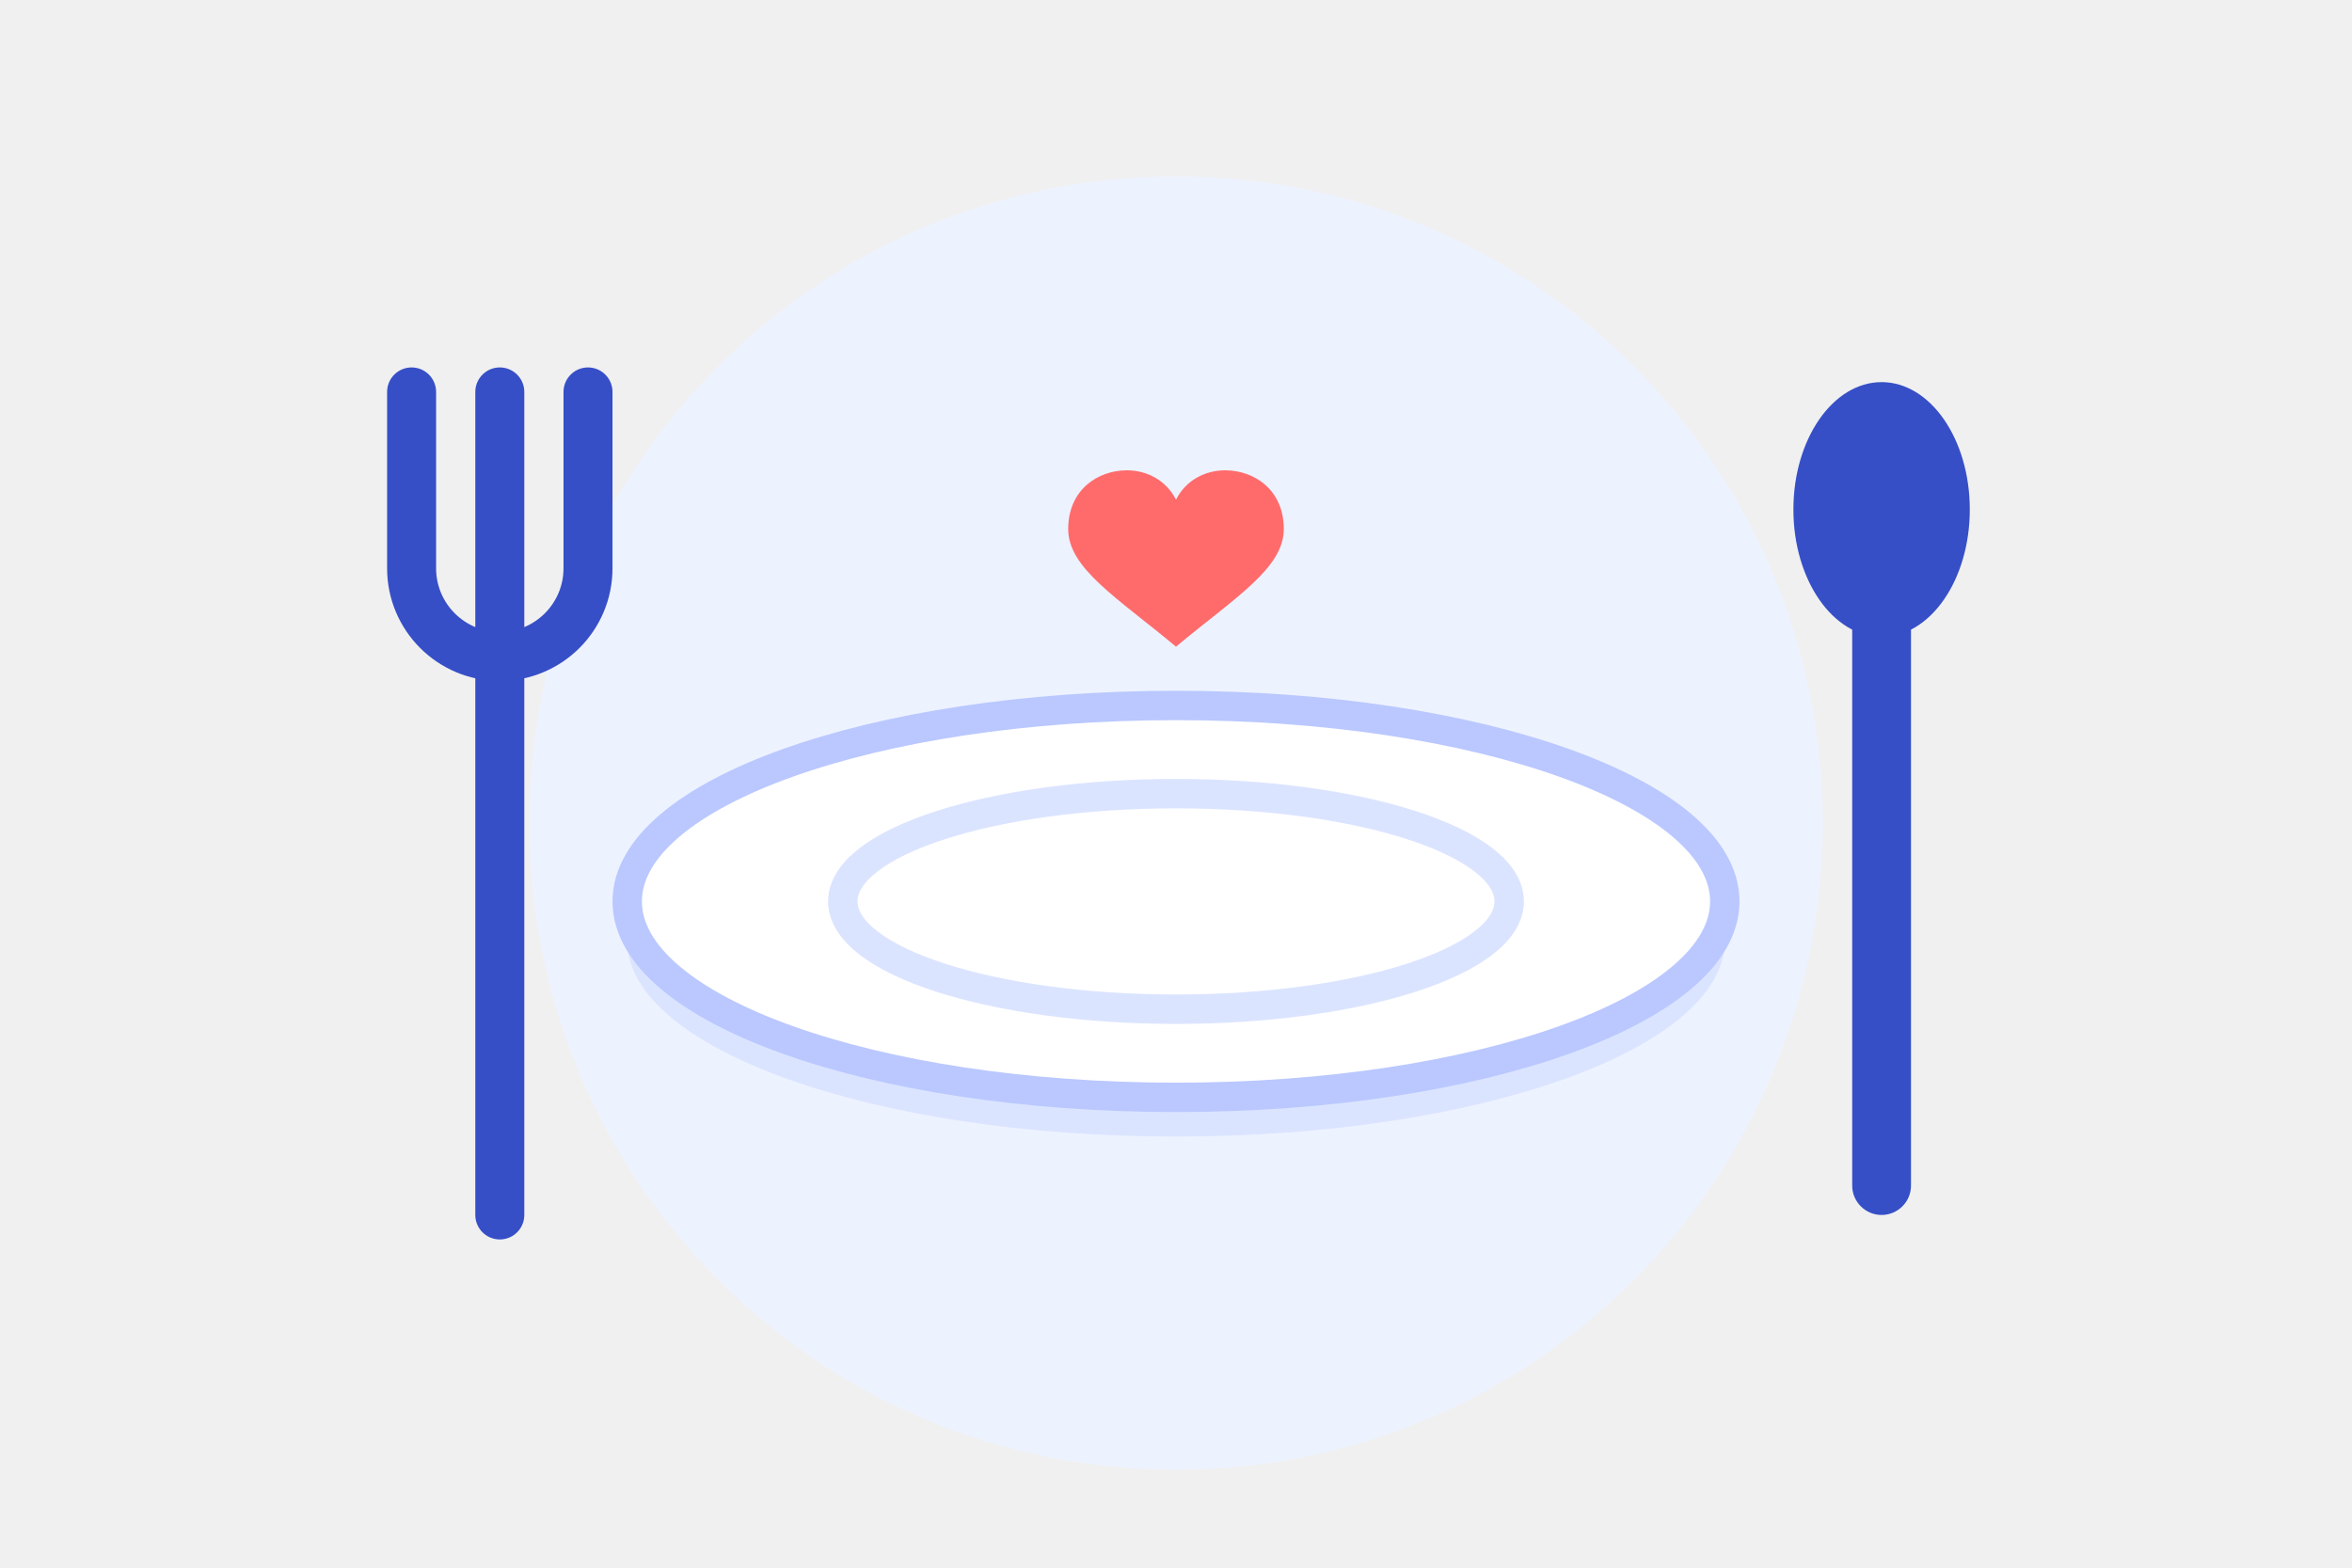
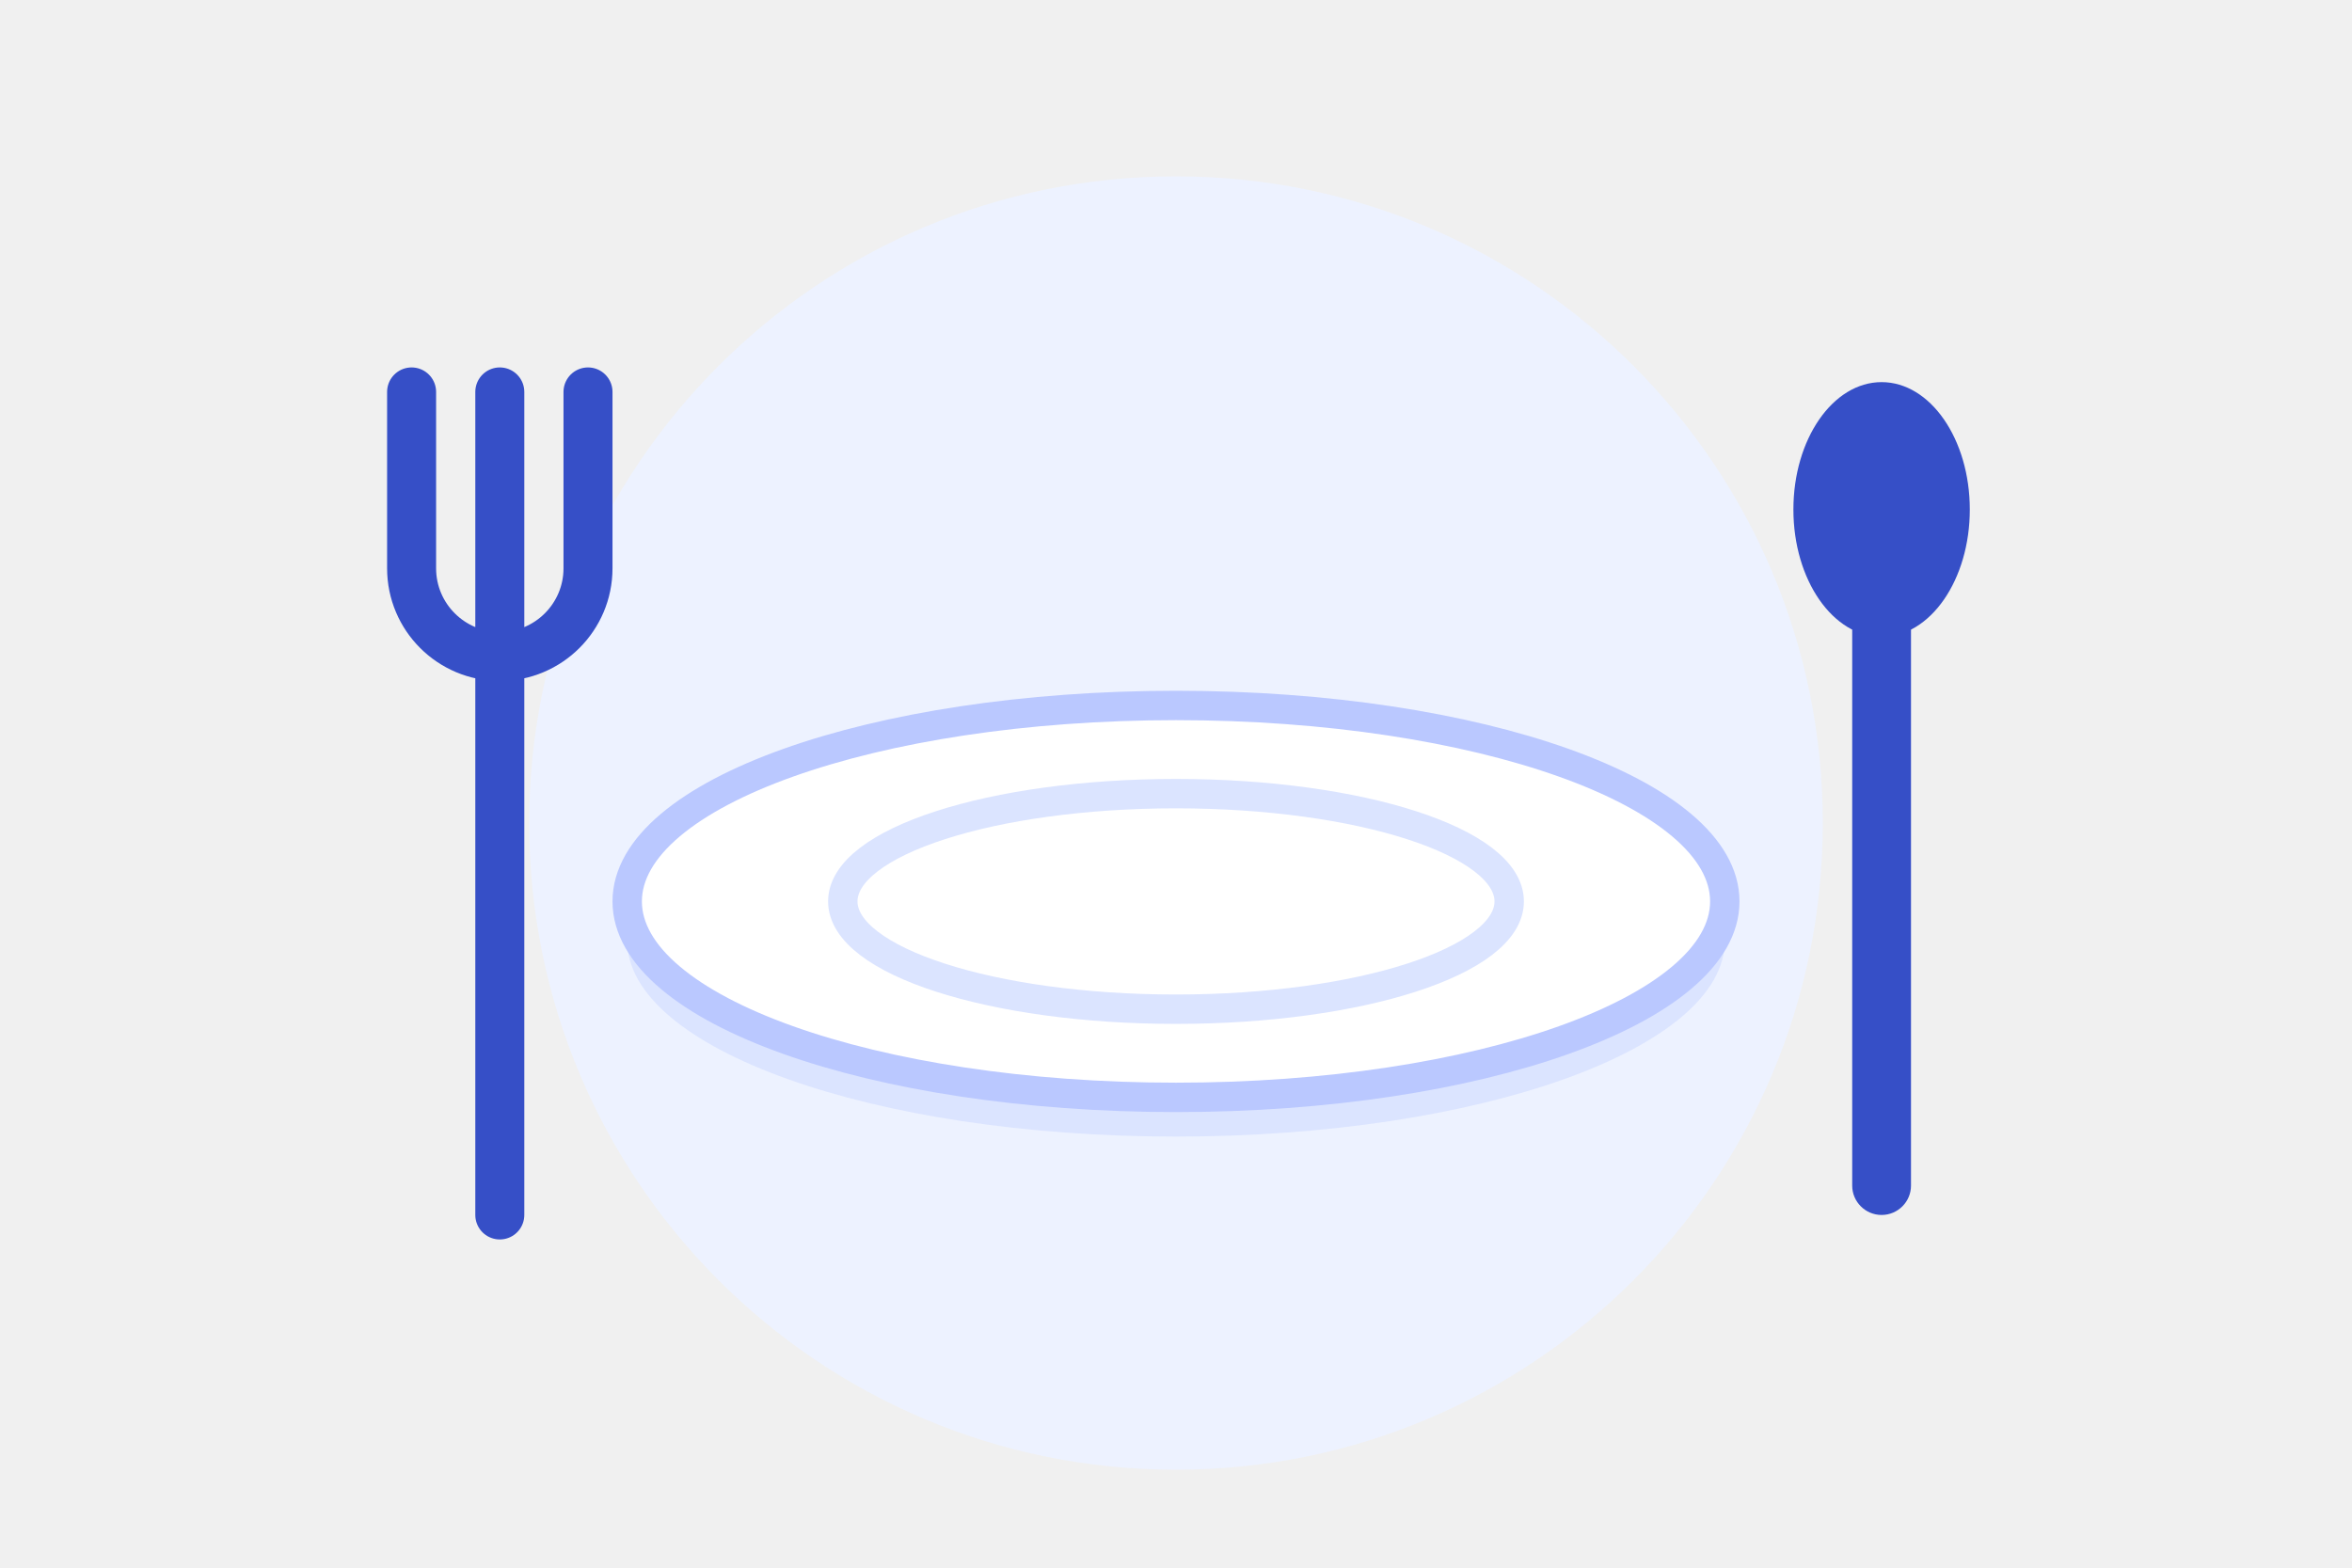
<svg xmlns="http://www.w3.org/2000/svg" viewBox="0 0 240 160" role="img" aria-label="An empty plate">
  <circle cx="120" cy="84" r="66" fill="#EDF2FF" />
  <path d="M42 40v18a9 9 0 0 0 18 0V40M51 40v84" stroke="#364FC7" stroke-width="5" fill="none" stroke-linecap="round" />
  <ellipse cx="192" cy="52" rx="9" ry="13" fill="#364FC7" />
  <rect x="189" y="60" width="6" height="64" rx="3" fill="#364FC7" />
  <ellipse cx="120" cy="96" rx="56" ry="20" fill="#DBE4FF" />
  <ellipse cx="120" cy="92" rx="56" ry="20" fill="#FFFFFF" stroke="#BAC8FF" stroke-width="3" />
  <ellipse cx="120" cy="92" rx="34" ry="11" fill="none" stroke="#DBE4FF" stroke-width="3" />
-   <path d="M120 66c-6-5-11-8-11-12 0-4 3-6 6-6 2 0 4 1 5 3 1-2 3-3 5-3 3 0 6 2 6 6 0 4-5 7-11 12z" fill="#FF6B6B" />
</svg>
